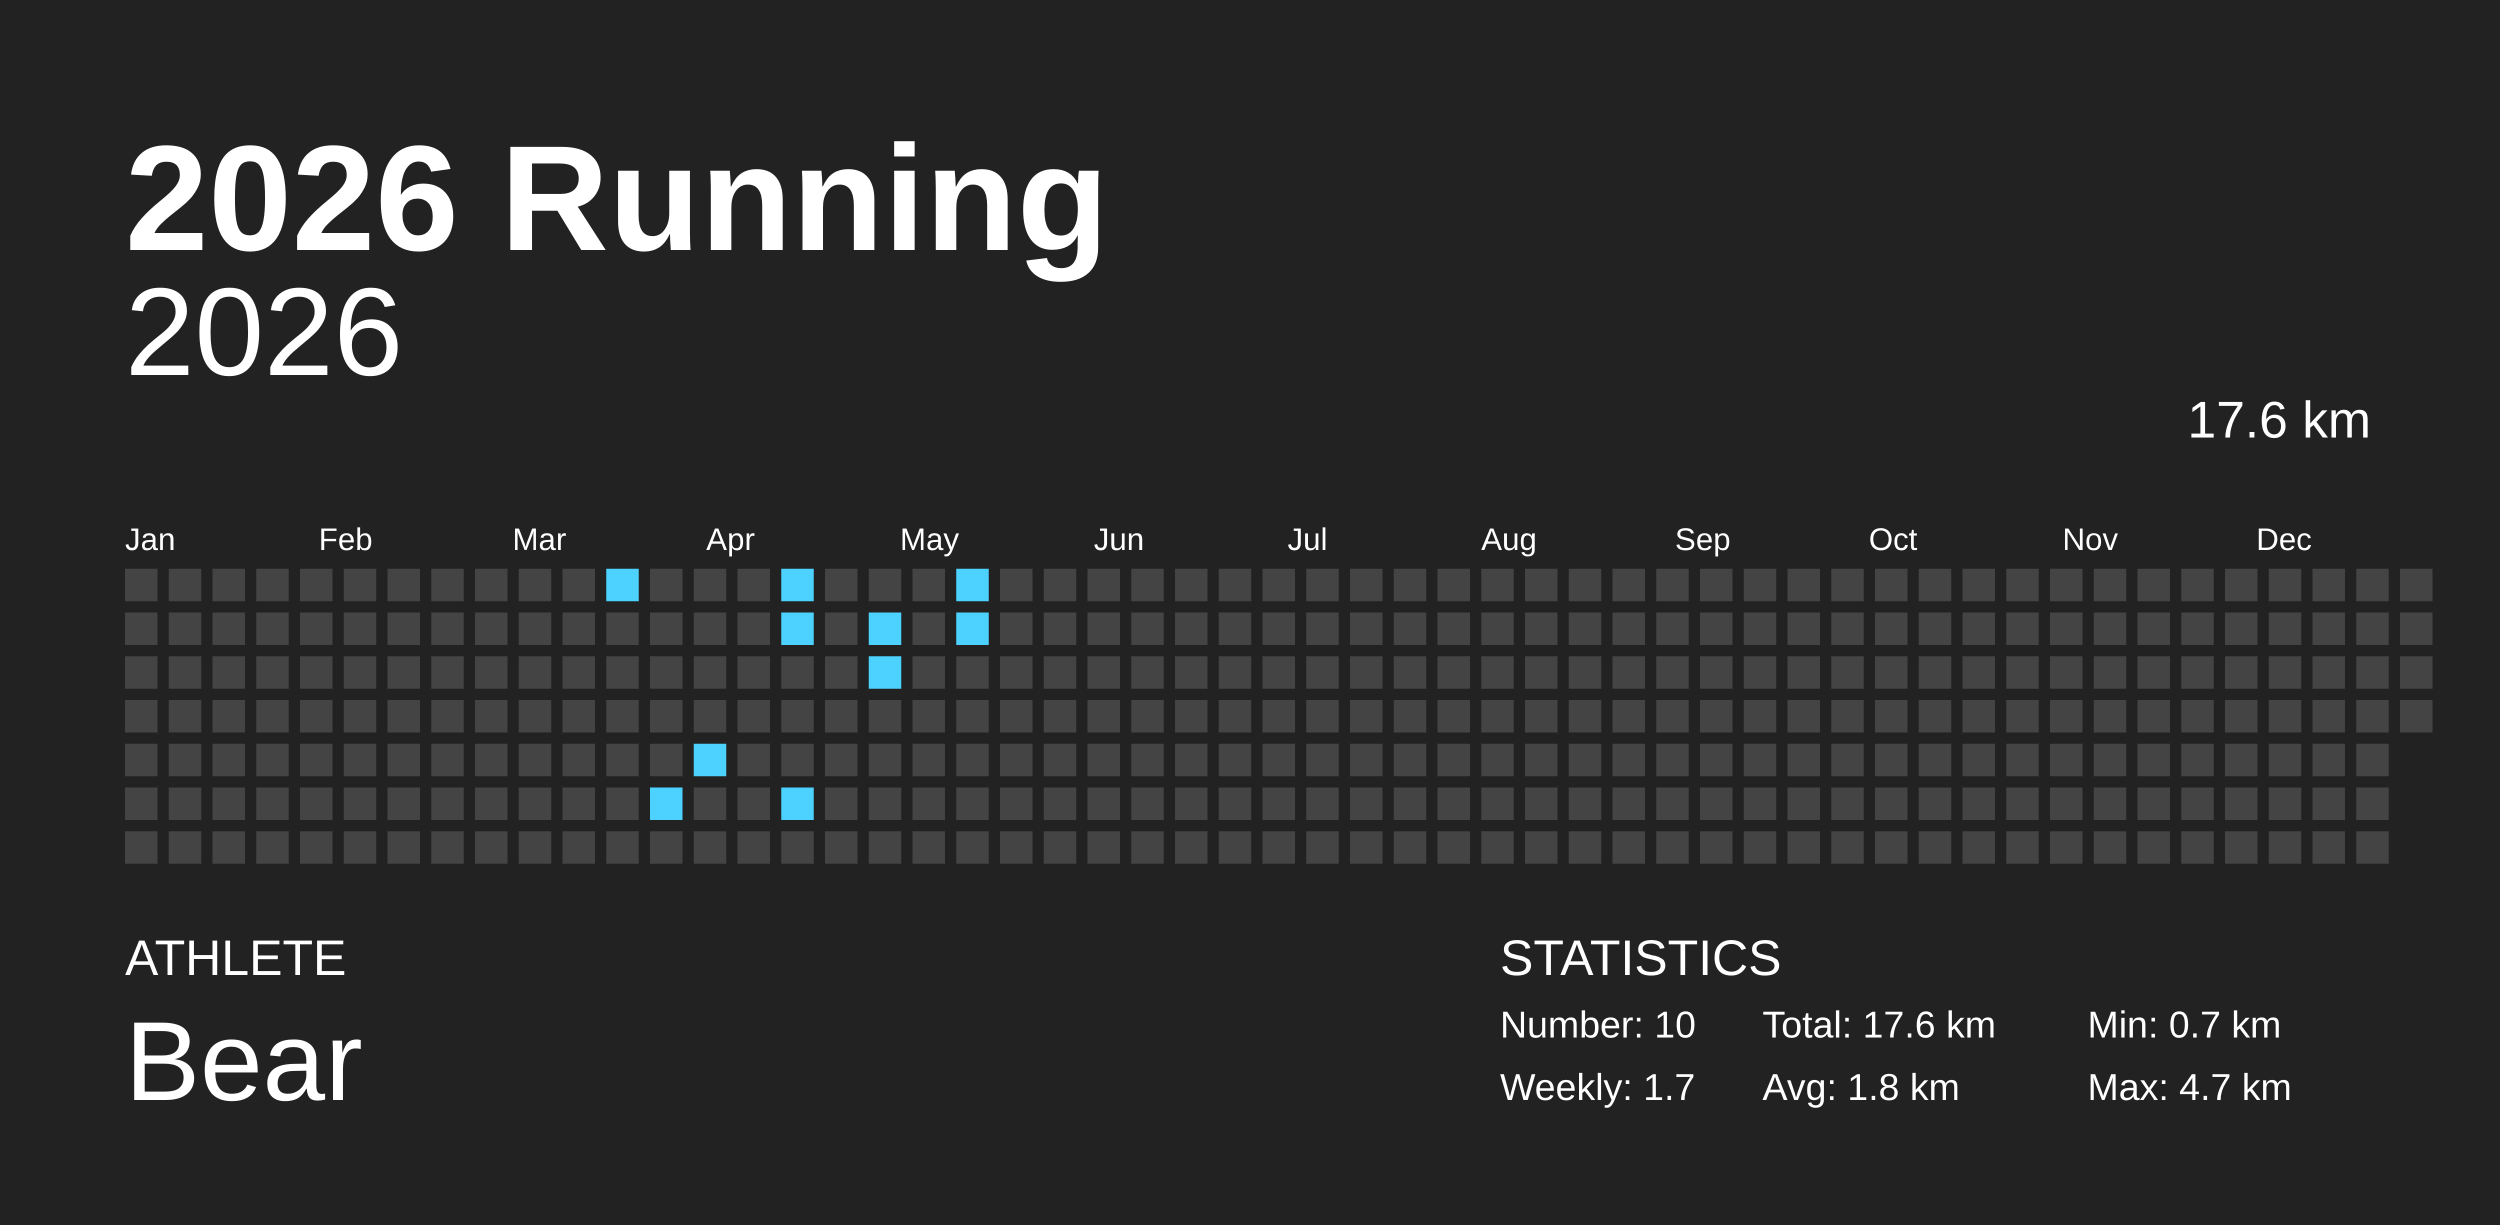
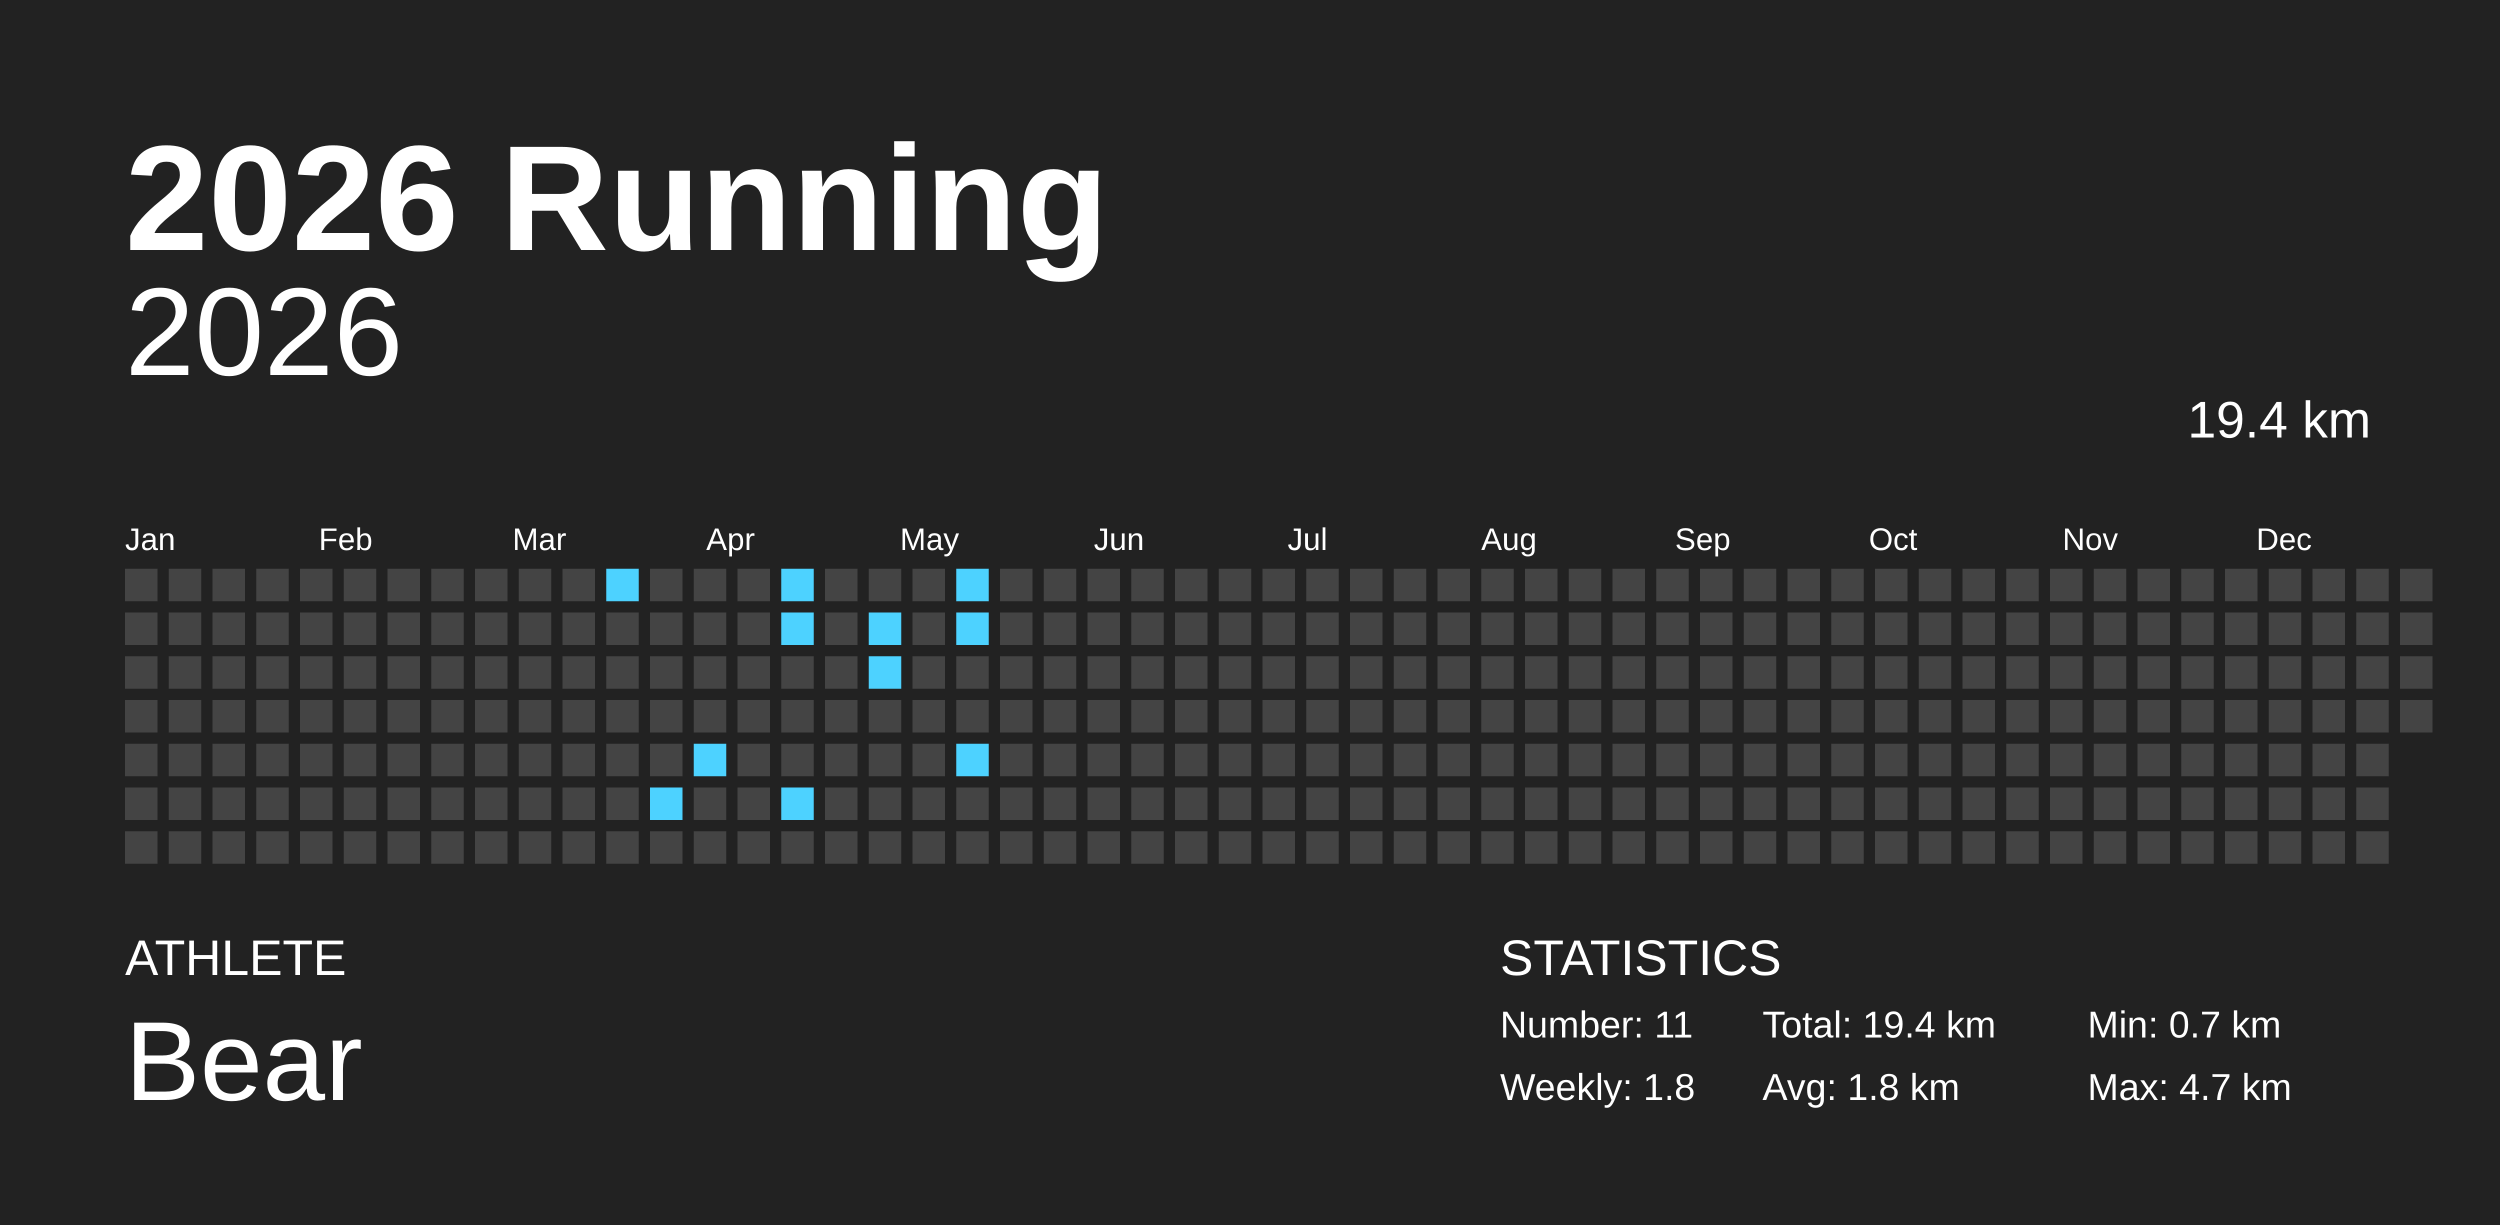
<svg xmlns="http://www.w3.org/2000/svg" baseProfile="full" height="98mm" version="1.1" viewBox="0,0,200,98" width="200mm">
  <defs />
  <rect fill="#222222" height="98" width="200" x="0" y="0" />
  <text fill="#FFFFFF" style="font-size:12px; font-family:Arial; font-weight:bold;" x="10" y="20">2026 Running</text>
  <text fill="#FFFFFF" style="font-size:4px; font-family:Arial" x="10" y="78">ATHLETE</text>
  <text fill="#FFFFFF" style="font-size:9px; font-family:Arial" x="10" y="88">Bear</text>
  <text fill="#FFFFFF" style="font-size:4px; font-family:Arial" x="120" y="78">STATISTICS</text>
-   <text fill="#FFFFFF" style="font-size:3px; font-family:Arial" x="120" y="83">Number: 10</text>
-   <text fill="#FFFFFF" style="font-size:3px; font-family:Arial" x="120" y="88">Weekly: 1.7</text>
-   <text fill="#FFFFFF" style="font-size:3px; font-family:Arial" x="141" y="83">Total: 17.6 km</text>
+   <text fill="#FFFFFF" style="font-size:3px; font-family:Arial" x="120" y="83">Number: 11</text>
+   <text fill="#FFFFFF" style="font-size:3px; font-family:Arial" x="120" y="88">Weekly: 1.8</text>
+   <text fill="#FFFFFF" style="font-size:3px; font-family:Arial" x="141" y="83">Total: 19.4 km</text>
  <text fill="#FFFFFF" style="font-size:3px; font-family:Arial" x="141" y="88">Avg: 1.8 km</text>
  <text fill="#FFFFFF" style="font-size:3px; font-family:Arial" x="167" y="83">Min: 0.7 km</text>
  <text fill="#FFFFFF" style="font-size:3px; font-family:Arial" x="167" y="88">Max: 4.7 km</text>
  <text alignment-baseline="hanging" fill="#FFFFFF" style="font-size:10.0px; font-family:Arial;" x="10" y="30">2026</text>
-   <text alignment-baseline="hanging" fill="#FFFFFF" style="font-size:4.125px; font-family:Arial;" x="175" y="35">17.6 km</text>
+   <text alignment-baseline="hanging" fill="#FFFFFF" style="font-size:4.125px; font-family:Arial;" x="175" y="35">19.4 km</text>
  <text fill="#FFFFFF" style="font-size:2.5px; font-family:Arial" x="10.0" y="44">Jan</text>
  <text fill="#FFFFFF" style="font-size:2.5px; font-family:Arial" x="25.5" y="44">Feb</text>
  <text fill="#FFFFFF" style="font-size:2.5px; font-family:Arial" x="41.0" y="44">Mar</text>
  <text fill="#FFFFFF" style="font-size:2.5px; font-family:Arial" x="56.5" y="44">Apr</text>
  <text fill="#FFFFFF" style="font-size:2.5px; font-family:Arial" x="72.0" y="44">May</text>
  <text fill="#FFFFFF" style="font-size:2.5px; font-family:Arial" x="87.5" y="44">Jun</text>
  <text fill="#FFFFFF" style="font-size:2.5px; font-family:Arial" x="103.0" y="44">Jul</text>
  <text fill="#FFFFFF" style="font-size:2.5px; font-family:Arial" x="118.5" y="44">Aug</text>
  <text fill="#FFFFFF" style="font-size:2.5px; font-family:Arial" x="134.0" y="44">Sep</text>
  <text fill="#FFFFFF" style="font-size:2.5px; font-family:Arial" x="149.5" y="44">Oct</text>
  <text fill="#FFFFFF" style="font-size:2.5px; font-family:Arial" x="165.0" y="44">Nov</text>
  <text fill="#FFFFFF" style="font-size:2.5px; font-family:Arial" x="180.5" y="44">Dec</text>
  <rect fill="#444444" height="2.6" width="2.6" x="10.0" y="45.5" />
  <rect fill="#444444" height="2.6" width="2.6" x="10.0" y="49.0" />
  <rect fill="#444444" height="2.6" width="2.6" x="10.0" y="52.5" />
  <rect fill="#444444" height="2.6" width="2.6" x="10.0" y="56.0" />
  <rect fill="#444444" height="2.6" width="2.6" x="10.0" y="59.5" />
  <rect fill="#444444" height="2.6" width="2.6" x="10.0" y="63.0" />
  <rect fill="#444444" height="2.6" width="2.6" x="10.0" y="66.5" />
  <rect fill="#444444" height="2.6" width="2.6" x="13.5" y="45.5" />
  <rect fill="#444444" height="2.6" width="2.6" x="13.5" y="49.0" />
  <rect fill="#444444" height="2.6" width="2.6" x="13.5" y="52.5" />
  <rect fill="#444444" height="2.6" width="2.6" x="13.5" y="56.0" />
  <rect fill="#444444" height="2.6" width="2.6" x="13.5" y="59.5" />
  <rect fill="#444444" height="2.6" width="2.6" x="13.5" y="63.0" />
  <rect fill="#444444" height="2.6" width="2.6" x="13.5" y="66.5" />
  <rect fill="#444444" height="2.6" width="2.6" x="17.0" y="45.5" />
  <rect fill="#444444" height="2.6" width="2.6" x="17.0" y="49.0" />
  <rect fill="#444444" height="2.6" width="2.6" x="17.0" y="52.5" />
  <rect fill="#444444" height="2.6" width="2.6" x="17.0" y="56.0" />
  <rect fill="#444444" height="2.6" width="2.6" x="17.0" y="59.5" />
  <rect fill="#444444" height="2.6" width="2.6" x="17.0" y="63.0" />
  <rect fill="#444444" height="2.6" width="2.6" x="17.0" y="66.5" />
  <rect fill="#444444" height="2.6" width="2.6" x="20.5" y="45.5" />
  <rect fill="#444444" height="2.6" width="2.6" x="20.5" y="49.0" />
  <rect fill="#444444" height="2.6" width="2.6" x="20.5" y="52.5" />
  <rect fill="#444444" height="2.6" width="2.6" x="20.5" y="56.0" />
  <rect fill="#444444" height="2.6" width="2.6" x="20.5" y="59.5" />
  <rect fill="#444444" height="2.6" width="2.6" x="20.5" y="63.0" />
  <rect fill="#444444" height="2.6" width="2.6" x="20.5" y="66.5" />
  <rect fill="#444444" height="2.6" width="2.6" x="24.0" y="45.5" />
  <rect fill="#444444" height="2.6" width="2.6" x="24.0" y="49.0" />
  <rect fill="#444444" height="2.6" width="2.6" x="24.0" y="52.5" />
  <rect fill="#444444" height="2.6" width="2.6" x="24.0" y="56.0" />
  <rect fill="#444444" height="2.6" width="2.6" x="24.0" y="59.5" />
  <rect fill="#444444" height="2.6" width="2.6" x="24.0" y="63.0" />
  <rect fill="#444444" height="2.6" width="2.6" x="24.0" y="66.5" />
  <rect fill="#444444" height="2.6" width="2.6" x="27.5" y="45.5" />
  <rect fill="#444444" height="2.6" width="2.6" x="27.5" y="49.0" />
  <rect fill="#444444" height="2.6" width="2.6" x="27.5" y="52.5" />
  <rect fill="#444444" height="2.6" width="2.6" x="27.5" y="56.0" />
  <rect fill="#444444" height="2.6" width="2.6" x="27.5" y="59.5" />
  <rect fill="#444444" height="2.6" width="2.6" x="27.5" y="63.0" />
  <rect fill="#444444" height="2.6" width="2.6" x="27.5" y="66.5" />
  <rect fill="#444444" height="2.6" width="2.6" x="31.0" y="45.5" />
  <rect fill="#444444" height="2.6" width="2.6" x="31.0" y="49.0" />
  <rect fill="#444444" height="2.6" width="2.6" x="31.0" y="52.5" />
  <rect fill="#444444" height="2.6" width="2.6" x="31.0" y="56.0" />
  <rect fill="#444444" height="2.6" width="2.6" x="31.0" y="59.5" />
  <rect fill="#444444" height="2.6" width="2.6" x="31.0" y="63.0" />
  <rect fill="#444444" height="2.6" width="2.6" x="31.0" y="66.5" />
  <rect fill="#444444" height="2.6" width="2.6" x="34.5" y="45.5" />
  <rect fill="#444444" height="2.6" width="2.6" x="34.5" y="49.0" />
  <rect fill="#444444" height="2.6" width="2.6" x="34.5" y="52.5" />
  <rect fill="#444444" height="2.6" width="2.6" x="34.5" y="56.0" />
  <rect fill="#444444" height="2.6" width="2.6" x="34.5" y="59.5" />
  <rect fill="#444444" height="2.6" width="2.6" x="34.5" y="63.0" />
  <rect fill="#444444" height="2.6" width="2.6" x="34.5" y="66.5" />
  <rect fill="#444444" height="2.6" width="2.6" x="38.0" y="45.5" />
  <rect fill="#444444" height="2.6" width="2.6" x="38.0" y="49.0" />
  <rect fill="#444444" height="2.6" width="2.6" x="38.0" y="52.5" />
  <rect fill="#444444" height="2.6" width="2.6" x="38.0" y="56.0" />
  <rect fill="#444444" height="2.6" width="2.6" x="38.0" y="59.5" />
  <rect fill="#444444" height="2.6" width="2.6" x="38.0" y="63.0" />
  <rect fill="#444444" height="2.6" width="2.6" x="38.0" y="66.5" />
  <rect fill="#444444" height="2.6" width="2.6" x="41.5" y="45.5" />
  <rect fill="#444444" height="2.6" width="2.6" x="41.5" y="49.0" />
  <rect fill="#444444" height="2.6" width="2.6" x="41.5" y="52.5" />
  <rect fill="#444444" height="2.6" width="2.6" x="41.5" y="56.0" />
  <rect fill="#444444" height="2.6" width="2.6" x="41.5" y="59.5" />
  <rect fill="#444444" height="2.6" width="2.6" x="41.5" y="63.0" />
  <rect fill="#444444" height="2.6" width="2.6" x="41.5" y="66.5" />
  <rect fill="#444444" height="2.6" width="2.6" x="45.0" y="45.5" />
  <rect fill="#444444" height="2.6" width="2.6" x="45.0" y="49.0" />
  <rect fill="#444444" height="2.6" width="2.6" x="45.0" y="52.5" />
  <rect fill="#444444" height="2.6" width="2.6" x="45.0" y="56.0" />
  <rect fill="#444444" height="2.6" width="2.6" x="45.0" y="59.5" />
  <rect fill="#444444" height="2.6" width="2.6" x="45.0" y="63.0" />
  <rect fill="#444444" height="2.6" width="2.6" x="45.0" y="66.5" />
  <rect fill="#4dd2ff" height="2.6" width="2.6" x="48.5" y="45.5" />
  <rect fill="#444444" height="2.6" width="2.6" x="48.5" y="49.0" />
  <rect fill="#444444" height="2.6" width="2.6" x="48.5" y="52.5" />
  <rect fill="#444444" height="2.6" width="2.6" x="48.5" y="56.0" />
  <rect fill="#444444" height="2.6" width="2.6" x="48.5" y="59.5" />
  <rect fill="#444444" height="2.6" width="2.6" x="48.5" y="63.0" />
  <rect fill="#444444" height="2.6" width="2.6" x="48.5" y="66.5" />
  <rect fill="#444444" height="2.6" width="2.6" x="52.0" y="45.5" />
  <rect fill="#444444" height="2.6" width="2.6" x="52.0" y="49.0" />
  <rect fill="#444444" height="2.6" width="2.6" x="52.0" y="52.5" />
  <rect fill="#444444" height="2.6" width="2.6" x="52.0" y="56.0" />
  <rect fill="#444444" height="2.6" width="2.6" x="52.0" y="59.5" />
  <rect fill="#4dd2ff" height="2.6" width="2.6" x="52.0" y="63.0" />
  <rect fill="#444444" height="2.6" width="2.6" x="52.0" y="66.5" />
  <rect fill="#444444" height="2.6" width="2.6" x="55.5" y="45.5" />
  <rect fill="#444444" height="2.6" width="2.6" x="55.5" y="49.0" />
  <rect fill="#444444" height="2.6" width="2.6" x="55.5" y="52.5" />
  <rect fill="#444444" height="2.6" width="2.6" x="55.5" y="56.0" />
  <rect fill="#4dd2ff" height="2.6" width="2.6" x="55.5" y="59.5" />
  <rect fill="#444444" height="2.6" width="2.6" x="55.5" y="63.0" />
  <rect fill="#444444" height="2.6" width="2.6" x="55.5" y="66.5" />
  <rect fill="#444444" height="2.6" width="2.6" x="59.0" y="45.5" />
  <rect fill="#444444" height="2.6" width="2.6" x="59.0" y="49.0" />
  <rect fill="#444444" height="2.6" width="2.6" x="59.0" y="52.5" />
  <rect fill="#444444" height="2.6" width="2.6" x="59.0" y="56.0" />
  <rect fill="#444444" height="2.6" width="2.6" x="59.0" y="59.5" />
  <rect fill="#444444" height="2.6" width="2.6" x="59.0" y="63.0" />
  <rect fill="#444444" height="2.6" width="2.6" x="59.0" y="66.5" />
  <rect fill="#4dd2ff" height="2.6" width="2.6" x="62.5" y="45.5" />
  <rect fill="#4dd2ff" height="2.6" width="2.6" x="62.5" y="49.0" />
  <rect fill="#444444" height="2.6" width="2.6" x="62.5" y="52.5" />
  <rect fill="#444444" height="2.6" width="2.6" x="62.5" y="56.0" />
  <rect fill="#444444" height="2.6" width="2.6" x="62.5" y="59.5" />
  <rect fill="#4dd2ff" height="2.6" width="2.6" x="62.5" y="63.0" />
  <rect fill="#444444" height="2.6" width="2.6" x="62.5" y="66.5" />
  <rect fill="#444444" height="2.6" width="2.6" x="66.0" y="45.5" />
  <rect fill="#444444" height="2.6" width="2.6" x="66.0" y="49.0" />
  <rect fill="#444444" height="2.6" width="2.6" x="66.0" y="52.5" />
  <rect fill="#444444" height="2.6" width="2.6" x="66.0" y="56.0" />
  <rect fill="#444444" height="2.6" width="2.6" x="66.0" y="59.5" />
  <rect fill="#444444" height="2.6" width="2.6" x="66.0" y="63.0" />
  <rect fill="#444444" height="2.6" width="2.6" x="66.0" y="66.5" />
  <rect fill="#444444" height="2.6" width="2.6" x="69.5" y="45.5" />
  <rect fill="#4dd2ff" height="2.6" width="2.6" x="69.5" y="49.0" />
  <rect fill="#4dd2ff" height="2.6" width="2.6" x="69.5" y="52.5" />
  <rect fill="#444444" height="2.6" width="2.6" x="69.5" y="56.0" />
  <rect fill="#444444" height="2.6" width="2.6" x="69.5" y="59.5" />
  <rect fill="#444444" height="2.6" width="2.6" x="69.5" y="63.0" />
  <rect fill="#444444" height="2.6" width="2.6" x="69.5" y="66.5" />
  <rect fill="#444444" height="2.6" width="2.6" x="73.0" y="45.5" />
  <rect fill="#444444" height="2.6" width="2.6" x="73.0" y="49.0" />
  <rect fill="#444444" height="2.6" width="2.6" x="73.0" y="52.5" />
  <rect fill="#444444" height="2.6" width="2.6" x="73.0" y="56.0" />
  <rect fill="#444444" height="2.6" width="2.6" x="73.0" y="59.5" />
  <rect fill="#444444" height="2.6" width="2.6" x="73.0" y="63.0" />
  <rect fill="#444444" height="2.6" width="2.6" x="73.0" y="66.5" />
  <rect fill="#4dd2ff" height="2.6" width="2.6" x="76.5" y="45.5" />
  <rect fill="#4dd2ff" height="2.6" width="2.6" x="76.5" y="49.0" />
  <rect fill="#444444" height="2.6" width="2.6" x="76.5" y="52.5" />
  <rect fill="#444444" height="2.6" width="2.6" x="76.5" y="56.0" />
-   <rect fill="#444444" height="2.6" width="2.6" x="76.5" y="59.5" />
+   <rect fill="#4dd2ff" height="2.6" width="2.6" x="76.5" y="59.5" />
  <rect fill="#444444" height="2.6" width="2.6" x="76.5" y="63.0" />
  <rect fill="#444444" height="2.6" width="2.6" x="76.5" y="66.5" />
  <rect fill="#444444" height="2.6" width="2.6" x="80.0" y="45.5" />
  <rect fill="#444444" height="2.6" width="2.6" x="80.0" y="49.0" />
  <rect fill="#444444" height="2.6" width="2.6" x="80.0" y="52.5" />
  <rect fill="#444444" height="2.6" width="2.6" x="80.0" y="56.0" />
  <rect fill="#444444" height="2.6" width="2.6" x="80.0" y="59.5" />
  <rect fill="#444444" height="2.6" width="2.6" x="80.0" y="63.0" />
  <rect fill="#444444" height="2.6" width="2.6" x="80.0" y="66.5" />
  <rect fill="#444444" height="2.6" width="2.6" x="83.5" y="45.5" />
  <rect fill="#444444" height="2.6" width="2.6" x="83.5" y="49.0" />
  <rect fill="#444444" height="2.6" width="2.6" x="83.5" y="52.5" />
  <rect fill="#444444" height="2.6" width="2.6" x="83.5" y="56.0" />
  <rect fill="#444444" height="2.6" width="2.6" x="83.5" y="59.5" />
  <rect fill="#444444" height="2.6" width="2.6" x="83.5" y="63.0" />
  <rect fill="#444444" height="2.6" width="2.6" x="83.5" y="66.5" />
  <rect fill="#444444" height="2.6" width="2.6" x="87.0" y="45.5" />
  <rect fill="#444444" height="2.6" width="2.6" x="87.0" y="49.0" />
  <rect fill="#444444" height="2.6" width="2.6" x="87.0" y="52.5" />
  <rect fill="#444444" height="2.6" width="2.6" x="87.0" y="56.0" />
  <rect fill="#444444" height="2.6" width="2.6" x="87.0" y="59.5" />
  <rect fill="#444444" height="2.6" width="2.6" x="87.0" y="63.0" />
  <rect fill="#444444" height="2.6" width="2.6" x="87.0" y="66.5" />
  <rect fill="#444444" height="2.6" width="2.6" x="90.5" y="45.5" />
  <rect fill="#444444" height="2.6" width="2.6" x="90.5" y="49.0" />
  <rect fill="#444444" height="2.6" width="2.6" x="90.5" y="52.5" />
  <rect fill="#444444" height="2.6" width="2.6" x="90.5" y="56.0" />
  <rect fill="#444444" height="2.6" width="2.6" x="90.5" y="59.5" />
  <rect fill="#444444" height="2.6" width="2.6" x="90.5" y="63.0" />
  <rect fill="#444444" height="2.6" width="2.6" x="90.5" y="66.5" />
  <rect fill="#444444" height="2.6" width="2.6" x="94.0" y="45.5" />
  <rect fill="#444444" height="2.6" width="2.6" x="94.0" y="49.0" />
  <rect fill="#444444" height="2.6" width="2.6" x="94.0" y="52.5" />
  <rect fill="#444444" height="2.6" width="2.6" x="94.0" y="56.0" />
  <rect fill="#444444" height="2.6" width="2.6" x="94.0" y="59.5" />
  <rect fill="#444444" height="2.6" width="2.6" x="94.0" y="63.0" />
  <rect fill="#444444" height="2.6" width="2.6" x="94.0" y="66.5" />
  <rect fill="#444444" height="2.6" width="2.6" x="97.5" y="45.5" />
  <rect fill="#444444" height="2.6" width="2.6" x="97.5" y="49.0" />
  <rect fill="#444444" height="2.6" width="2.6" x="97.5" y="52.5" />
  <rect fill="#444444" height="2.6" width="2.6" x="97.5" y="56.0" />
  <rect fill="#444444" height="2.6" width="2.6" x="97.5" y="59.5" />
  <rect fill="#444444" height="2.6" width="2.6" x="97.5" y="63.0" />
  <rect fill="#444444" height="2.6" width="2.6" x="97.5" y="66.5" />
  <rect fill="#444444" height="2.6" width="2.6" x="101.0" y="45.5" />
  <rect fill="#444444" height="2.6" width="2.6" x="101.0" y="49.0" />
  <rect fill="#444444" height="2.6" width="2.6" x="101.0" y="52.5" />
  <rect fill="#444444" height="2.6" width="2.6" x="101.0" y="56.0" />
  <rect fill="#444444" height="2.6" width="2.6" x="101.0" y="59.5" />
  <rect fill="#444444" height="2.6" width="2.6" x="101.0" y="63.0" />
  <rect fill="#444444" height="2.6" width="2.6" x="101.0" y="66.5" />
  <rect fill="#444444" height="2.6" width="2.6" x="104.5" y="45.5" />
  <rect fill="#444444" height="2.6" width="2.6" x="104.5" y="49.0" />
  <rect fill="#444444" height="2.6" width="2.6" x="104.5" y="52.5" />
  <rect fill="#444444" height="2.6" width="2.6" x="104.5" y="56.0" />
  <rect fill="#444444" height="2.6" width="2.6" x="104.5" y="59.5" />
  <rect fill="#444444" height="2.6" width="2.6" x="104.5" y="63.0" />
  <rect fill="#444444" height="2.6" width="2.6" x="104.5" y="66.5" />
  <rect fill="#444444" height="2.6" width="2.6" x="108.0" y="45.5" />
  <rect fill="#444444" height="2.6" width="2.6" x="108.0" y="49.0" />
  <rect fill="#444444" height="2.6" width="2.6" x="108.0" y="52.5" />
  <rect fill="#444444" height="2.6" width="2.6" x="108.0" y="56.0" />
  <rect fill="#444444" height="2.6" width="2.6" x="108.0" y="59.5" />
  <rect fill="#444444" height="2.6" width="2.6" x="108.0" y="63.0" />
  <rect fill="#444444" height="2.6" width="2.6" x="108.0" y="66.5" />
  <rect fill="#444444" height="2.6" width="2.6" x="111.5" y="45.5" />
  <rect fill="#444444" height="2.6" width="2.6" x="111.5" y="49.0" />
  <rect fill="#444444" height="2.6" width="2.6" x="111.5" y="52.5" />
  <rect fill="#444444" height="2.6" width="2.6" x="111.5" y="56.0" />
  <rect fill="#444444" height="2.6" width="2.6" x="111.5" y="59.5" />
  <rect fill="#444444" height="2.6" width="2.6" x="111.5" y="63.0" />
  <rect fill="#444444" height="2.6" width="2.6" x="111.5" y="66.5" />
  <rect fill="#444444" height="2.6" width="2.6" x="115.0" y="45.5" />
  <rect fill="#444444" height="2.6" width="2.6" x="115.0" y="49.0" />
  <rect fill="#444444" height="2.6" width="2.6" x="115.0" y="52.5" />
  <rect fill="#444444" height="2.6" width="2.6" x="115.0" y="56.0" />
  <rect fill="#444444" height="2.6" width="2.6" x="115.0" y="59.5" />
  <rect fill="#444444" height="2.6" width="2.6" x="115.0" y="63.0" />
  <rect fill="#444444" height="2.6" width="2.6" x="115.0" y="66.5" />
  <rect fill="#444444" height="2.6" width="2.6" x="118.5" y="45.5" />
  <rect fill="#444444" height="2.6" width="2.6" x="118.5" y="49.0" />
  <rect fill="#444444" height="2.6" width="2.6" x="118.5" y="52.5" />
  <rect fill="#444444" height="2.6" width="2.6" x="118.5" y="56.0" />
  <rect fill="#444444" height="2.6" width="2.6" x="118.5" y="59.5" />
  <rect fill="#444444" height="2.6" width="2.6" x="118.5" y="63.0" />
  <rect fill="#444444" height="2.6" width="2.6" x="118.5" y="66.5" />
  <rect fill="#444444" height="2.6" width="2.6" x="122.0" y="45.5" />
  <rect fill="#444444" height="2.6" width="2.6" x="122.0" y="49.0" />
  <rect fill="#444444" height="2.6" width="2.6" x="122.0" y="52.5" />
  <rect fill="#444444" height="2.6" width="2.6" x="122.0" y="56.0" />
  <rect fill="#444444" height="2.6" width="2.6" x="122.0" y="59.5" />
  <rect fill="#444444" height="2.6" width="2.6" x="122.0" y="63.0" />
  <rect fill="#444444" height="2.6" width="2.6" x="122.0" y="66.5" />
  <rect fill="#444444" height="2.6" width="2.6" x="125.5" y="45.5" />
  <rect fill="#444444" height="2.6" width="2.6" x="125.5" y="49.0" />
  <rect fill="#444444" height="2.6" width="2.6" x="125.5" y="52.5" />
  <rect fill="#444444" height="2.6" width="2.6" x="125.5" y="56.0" />
  <rect fill="#444444" height="2.6" width="2.6" x="125.5" y="59.5" />
  <rect fill="#444444" height="2.6" width="2.6" x="125.5" y="63.0" />
  <rect fill="#444444" height="2.6" width="2.6" x="125.5" y="66.5" />
  <rect fill="#444444" height="2.6" width="2.6" x="129.0" y="45.5" />
  <rect fill="#444444" height="2.6" width="2.6" x="129.0" y="49.0" />
  <rect fill="#444444" height="2.6" width="2.6" x="129.0" y="52.5" />
  <rect fill="#444444" height="2.6" width="2.6" x="129.0" y="56.0" />
  <rect fill="#444444" height="2.6" width="2.6" x="129.0" y="59.5" />
  <rect fill="#444444" height="2.6" width="2.6" x="129.0" y="63.0" />
  <rect fill="#444444" height="2.6" width="2.6" x="129.0" y="66.5" />
  <rect fill="#444444" height="2.6" width="2.6" x="132.5" y="45.5" />
  <rect fill="#444444" height="2.6" width="2.6" x="132.5" y="49.0" />
  <rect fill="#444444" height="2.6" width="2.6" x="132.5" y="52.5" />
  <rect fill="#444444" height="2.6" width="2.6" x="132.5" y="56.0" />
  <rect fill="#444444" height="2.6" width="2.6" x="132.5" y="59.5" />
  <rect fill="#444444" height="2.6" width="2.6" x="132.5" y="63.0" />
  <rect fill="#444444" height="2.6" width="2.6" x="132.5" y="66.5" />
  <rect fill="#444444" height="2.6" width="2.6" x="136.0" y="45.5" />
  <rect fill="#444444" height="2.6" width="2.6" x="136.0" y="49.0" />
  <rect fill="#444444" height="2.6" width="2.6" x="136.0" y="52.5" />
  <rect fill="#444444" height="2.6" width="2.6" x="136.0" y="56.0" />
  <rect fill="#444444" height="2.6" width="2.6" x="136.0" y="59.5" />
  <rect fill="#444444" height="2.6" width="2.6" x="136.0" y="63.0" />
  <rect fill="#444444" height="2.6" width="2.6" x="136.0" y="66.5" />
  <rect fill="#444444" height="2.6" width="2.6" x="139.5" y="45.5" />
  <rect fill="#444444" height="2.6" width="2.6" x="139.5" y="49.0" />
  <rect fill="#444444" height="2.6" width="2.6" x="139.5" y="52.5" />
  <rect fill="#444444" height="2.6" width="2.6" x="139.5" y="56.0" />
  <rect fill="#444444" height="2.6" width="2.6" x="139.5" y="59.5" />
  <rect fill="#444444" height="2.6" width="2.6" x="139.5" y="63.0" />
  <rect fill="#444444" height="2.6" width="2.6" x="139.5" y="66.5" />
  <rect fill="#444444" height="2.6" width="2.6" x="143.0" y="45.5" />
  <rect fill="#444444" height="2.6" width="2.6" x="143.0" y="49.0" />
  <rect fill="#444444" height="2.6" width="2.6" x="143.0" y="52.5" />
  <rect fill="#444444" height="2.6" width="2.6" x="143.0" y="56.0" />
  <rect fill="#444444" height="2.6" width="2.6" x="143.0" y="59.5" />
  <rect fill="#444444" height="2.6" width="2.6" x="143.0" y="63.0" />
  <rect fill="#444444" height="2.6" width="2.6" x="143.0" y="66.5" />
  <rect fill="#444444" height="2.6" width="2.6" x="146.5" y="45.5" />
  <rect fill="#444444" height="2.6" width="2.6" x="146.5" y="49.0" />
  <rect fill="#444444" height="2.6" width="2.6" x="146.5" y="52.5" />
  <rect fill="#444444" height="2.6" width="2.6" x="146.5" y="56.0" />
  <rect fill="#444444" height="2.6" width="2.6" x="146.5" y="59.5" />
  <rect fill="#444444" height="2.6" width="2.6" x="146.5" y="63.0" />
  <rect fill="#444444" height="2.6" width="2.6" x="146.5" y="66.5" />
  <rect fill="#444444" height="2.6" width="2.6" x="150.0" y="45.5" />
  <rect fill="#444444" height="2.6" width="2.6" x="150.0" y="49.0" />
  <rect fill="#444444" height="2.6" width="2.6" x="150.0" y="52.5" />
  <rect fill="#444444" height="2.6" width="2.6" x="150.0" y="56.0" />
  <rect fill="#444444" height="2.6" width="2.6" x="150.0" y="59.5" />
  <rect fill="#444444" height="2.6" width="2.6" x="150.0" y="63.0" />
  <rect fill="#444444" height="2.6" width="2.6" x="150.0" y="66.5" />
  <rect fill="#444444" height="2.6" width="2.6" x="153.5" y="45.5" />
  <rect fill="#444444" height="2.6" width="2.6" x="153.5" y="49.0" />
  <rect fill="#444444" height="2.6" width="2.6" x="153.5" y="52.5" />
  <rect fill="#444444" height="2.6" width="2.6" x="153.5" y="56.0" />
  <rect fill="#444444" height="2.6" width="2.6" x="153.5" y="59.5" />
  <rect fill="#444444" height="2.6" width="2.6" x="153.5" y="63.0" />
  <rect fill="#444444" height="2.6" width="2.6" x="153.5" y="66.5" />
  <rect fill="#444444" height="2.6" width="2.6" x="157.0" y="45.5" />
  <rect fill="#444444" height="2.6" width="2.6" x="157.0" y="49.0" />
  <rect fill="#444444" height="2.6" width="2.6" x="157.0" y="52.5" />
  <rect fill="#444444" height="2.6" width="2.6" x="157.0" y="56.0" />
  <rect fill="#444444" height="2.6" width="2.6" x="157.0" y="59.5" />
  <rect fill="#444444" height="2.6" width="2.6" x="157.0" y="63.0" />
  <rect fill="#444444" height="2.6" width="2.6" x="157.0" y="66.5" />
  <rect fill="#444444" height="2.6" width="2.6" x="160.5" y="45.5" />
  <rect fill="#444444" height="2.6" width="2.6" x="160.5" y="49.0" />
  <rect fill="#444444" height="2.6" width="2.6" x="160.5" y="52.5" />
  <rect fill="#444444" height="2.6" width="2.6" x="160.5" y="56.0" />
  <rect fill="#444444" height="2.6" width="2.6" x="160.5" y="59.5" />
  <rect fill="#444444" height="2.6" width="2.6" x="160.5" y="63.0" />
  <rect fill="#444444" height="2.6" width="2.6" x="160.5" y="66.5" />
  <rect fill="#444444" height="2.6" width="2.6" x="164.0" y="45.5" />
  <rect fill="#444444" height="2.6" width="2.6" x="164.0" y="49.0" />
  <rect fill="#444444" height="2.6" width="2.6" x="164.0" y="52.5" />
  <rect fill="#444444" height="2.6" width="2.6" x="164.0" y="56.0" />
  <rect fill="#444444" height="2.6" width="2.6" x="164.0" y="59.5" />
  <rect fill="#444444" height="2.6" width="2.6" x="164.0" y="63.0" />
  <rect fill="#444444" height="2.6" width="2.6" x="164.0" y="66.5" />
  <rect fill="#444444" height="2.6" width="2.6" x="167.5" y="45.5" />
  <rect fill="#444444" height="2.6" width="2.6" x="167.5" y="49.0" />
  <rect fill="#444444" height="2.6" width="2.6" x="167.5" y="52.5" />
  <rect fill="#444444" height="2.6" width="2.6" x="167.5" y="56.0" />
  <rect fill="#444444" height="2.6" width="2.6" x="167.5" y="59.5" />
  <rect fill="#444444" height="2.6" width="2.6" x="167.5" y="63.0" />
  <rect fill="#444444" height="2.6" width="2.6" x="167.5" y="66.5" />
  <rect fill="#444444" height="2.6" width="2.6" x="171.0" y="45.5" />
  <rect fill="#444444" height="2.6" width="2.6" x="171.0" y="49.0" />
  <rect fill="#444444" height="2.6" width="2.6" x="171.0" y="52.5" />
  <rect fill="#444444" height="2.6" width="2.6" x="171.0" y="56.0" />
  <rect fill="#444444" height="2.6" width="2.6" x="171.0" y="59.5" />
  <rect fill="#444444" height="2.6" width="2.6" x="171.0" y="63.0" />
  <rect fill="#444444" height="2.6" width="2.6" x="171.0" y="66.5" />
  <rect fill="#444444" height="2.6" width="2.6" x="174.5" y="45.5" />
  <rect fill="#444444" height="2.6" width="2.6" x="174.5" y="49.0" />
  <rect fill="#444444" height="2.6" width="2.6" x="174.5" y="52.5" />
  <rect fill="#444444" height="2.6" width="2.6" x="174.5" y="56.0" />
  <rect fill="#444444" height="2.6" width="2.6" x="174.5" y="59.5" />
  <rect fill="#444444" height="2.6" width="2.6" x="174.5" y="63.0" />
  <rect fill="#444444" height="2.6" width="2.6" x="174.5" y="66.5" />
  <rect fill="#444444" height="2.6" width="2.6" x="178.0" y="45.5" />
  <rect fill="#444444" height="2.6" width="2.6" x="178.0" y="49.0" />
  <rect fill="#444444" height="2.6" width="2.6" x="178.0" y="52.5" />
  <rect fill="#444444" height="2.6" width="2.6" x="178.0" y="56.0" />
  <rect fill="#444444" height="2.6" width="2.6" x="178.0" y="59.5" />
  <rect fill="#444444" height="2.6" width="2.6" x="178.0" y="63.0" />
  <rect fill="#444444" height="2.6" width="2.6" x="178.0" y="66.5" />
  <rect fill="#444444" height="2.6" width="2.6" x="181.5" y="45.5" />
  <rect fill="#444444" height="2.6" width="2.6" x="181.5" y="49.0" />
  <rect fill="#444444" height="2.6" width="2.6" x="181.5" y="52.5" />
  <rect fill="#444444" height="2.6" width="2.6" x="181.5" y="56.0" />
  <rect fill="#444444" height="2.6" width="2.6" x="181.5" y="59.5" />
  <rect fill="#444444" height="2.6" width="2.6" x="181.5" y="63.0" />
  <rect fill="#444444" height="2.6" width="2.6" x="181.5" y="66.5" />
  <rect fill="#444444" height="2.6" width="2.6" x="185.0" y="45.5" />
  <rect fill="#444444" height="2.6" width="2.6" x="185.0" y="49.0" />
  <rect fill="#444444" height="2.6" width="2.6" x="185.0" y="52.5" />
  <rect fill="#444444" height="2.6" width="2.6" x="185.0" y="56.0" />
  <rect fill="#444444" height="2.6" width="2.6" x="185.0" y="59.5" />
  <rect fill="#444444" height="2.6" width="2.6" x="185.0" y="63.0" />
  <rect fill="#444444" height="2.6" width="2.6" x="185.0" y="66.5" />
  <rect fill="#444444" height="2.6" width="2.6" x="188.5" y="45.5" />
  <rect fill="#444444" height="2.6" width="2.6" x="188.5" y="49.0" />
  <rect fill="#444444" height="2.6" width="2.6" x="188.5" y="52.5" />
  <rect fill="#444444" height="2.6" width="2.6" x="188.5" y="56.0" />
  <rect fill="#444444" height="2.6" width="2.6" x="188.5" y="59.5" />
  <rect fill="#444444" height="2.6" width="2.6" x="188.5" y="63.0" />
  <rect fill="#444444" height="2.6" width="2.6" x="188.5" y="66.5" />
  <rect fill="#444444" height="2.6" width="2.6" x="192.0" y="45.5" />
  <rect fill="#444444" height="2.6" width="2.6" x="192.0" y="49.0" />
  <rect fill="#444444" height="2.6" width="2.6" x="192.0" y="52.5" />
  <rect fill="#444444" height="2.6" width="2.6" x="192.0" y="56.0" />
</svg>
